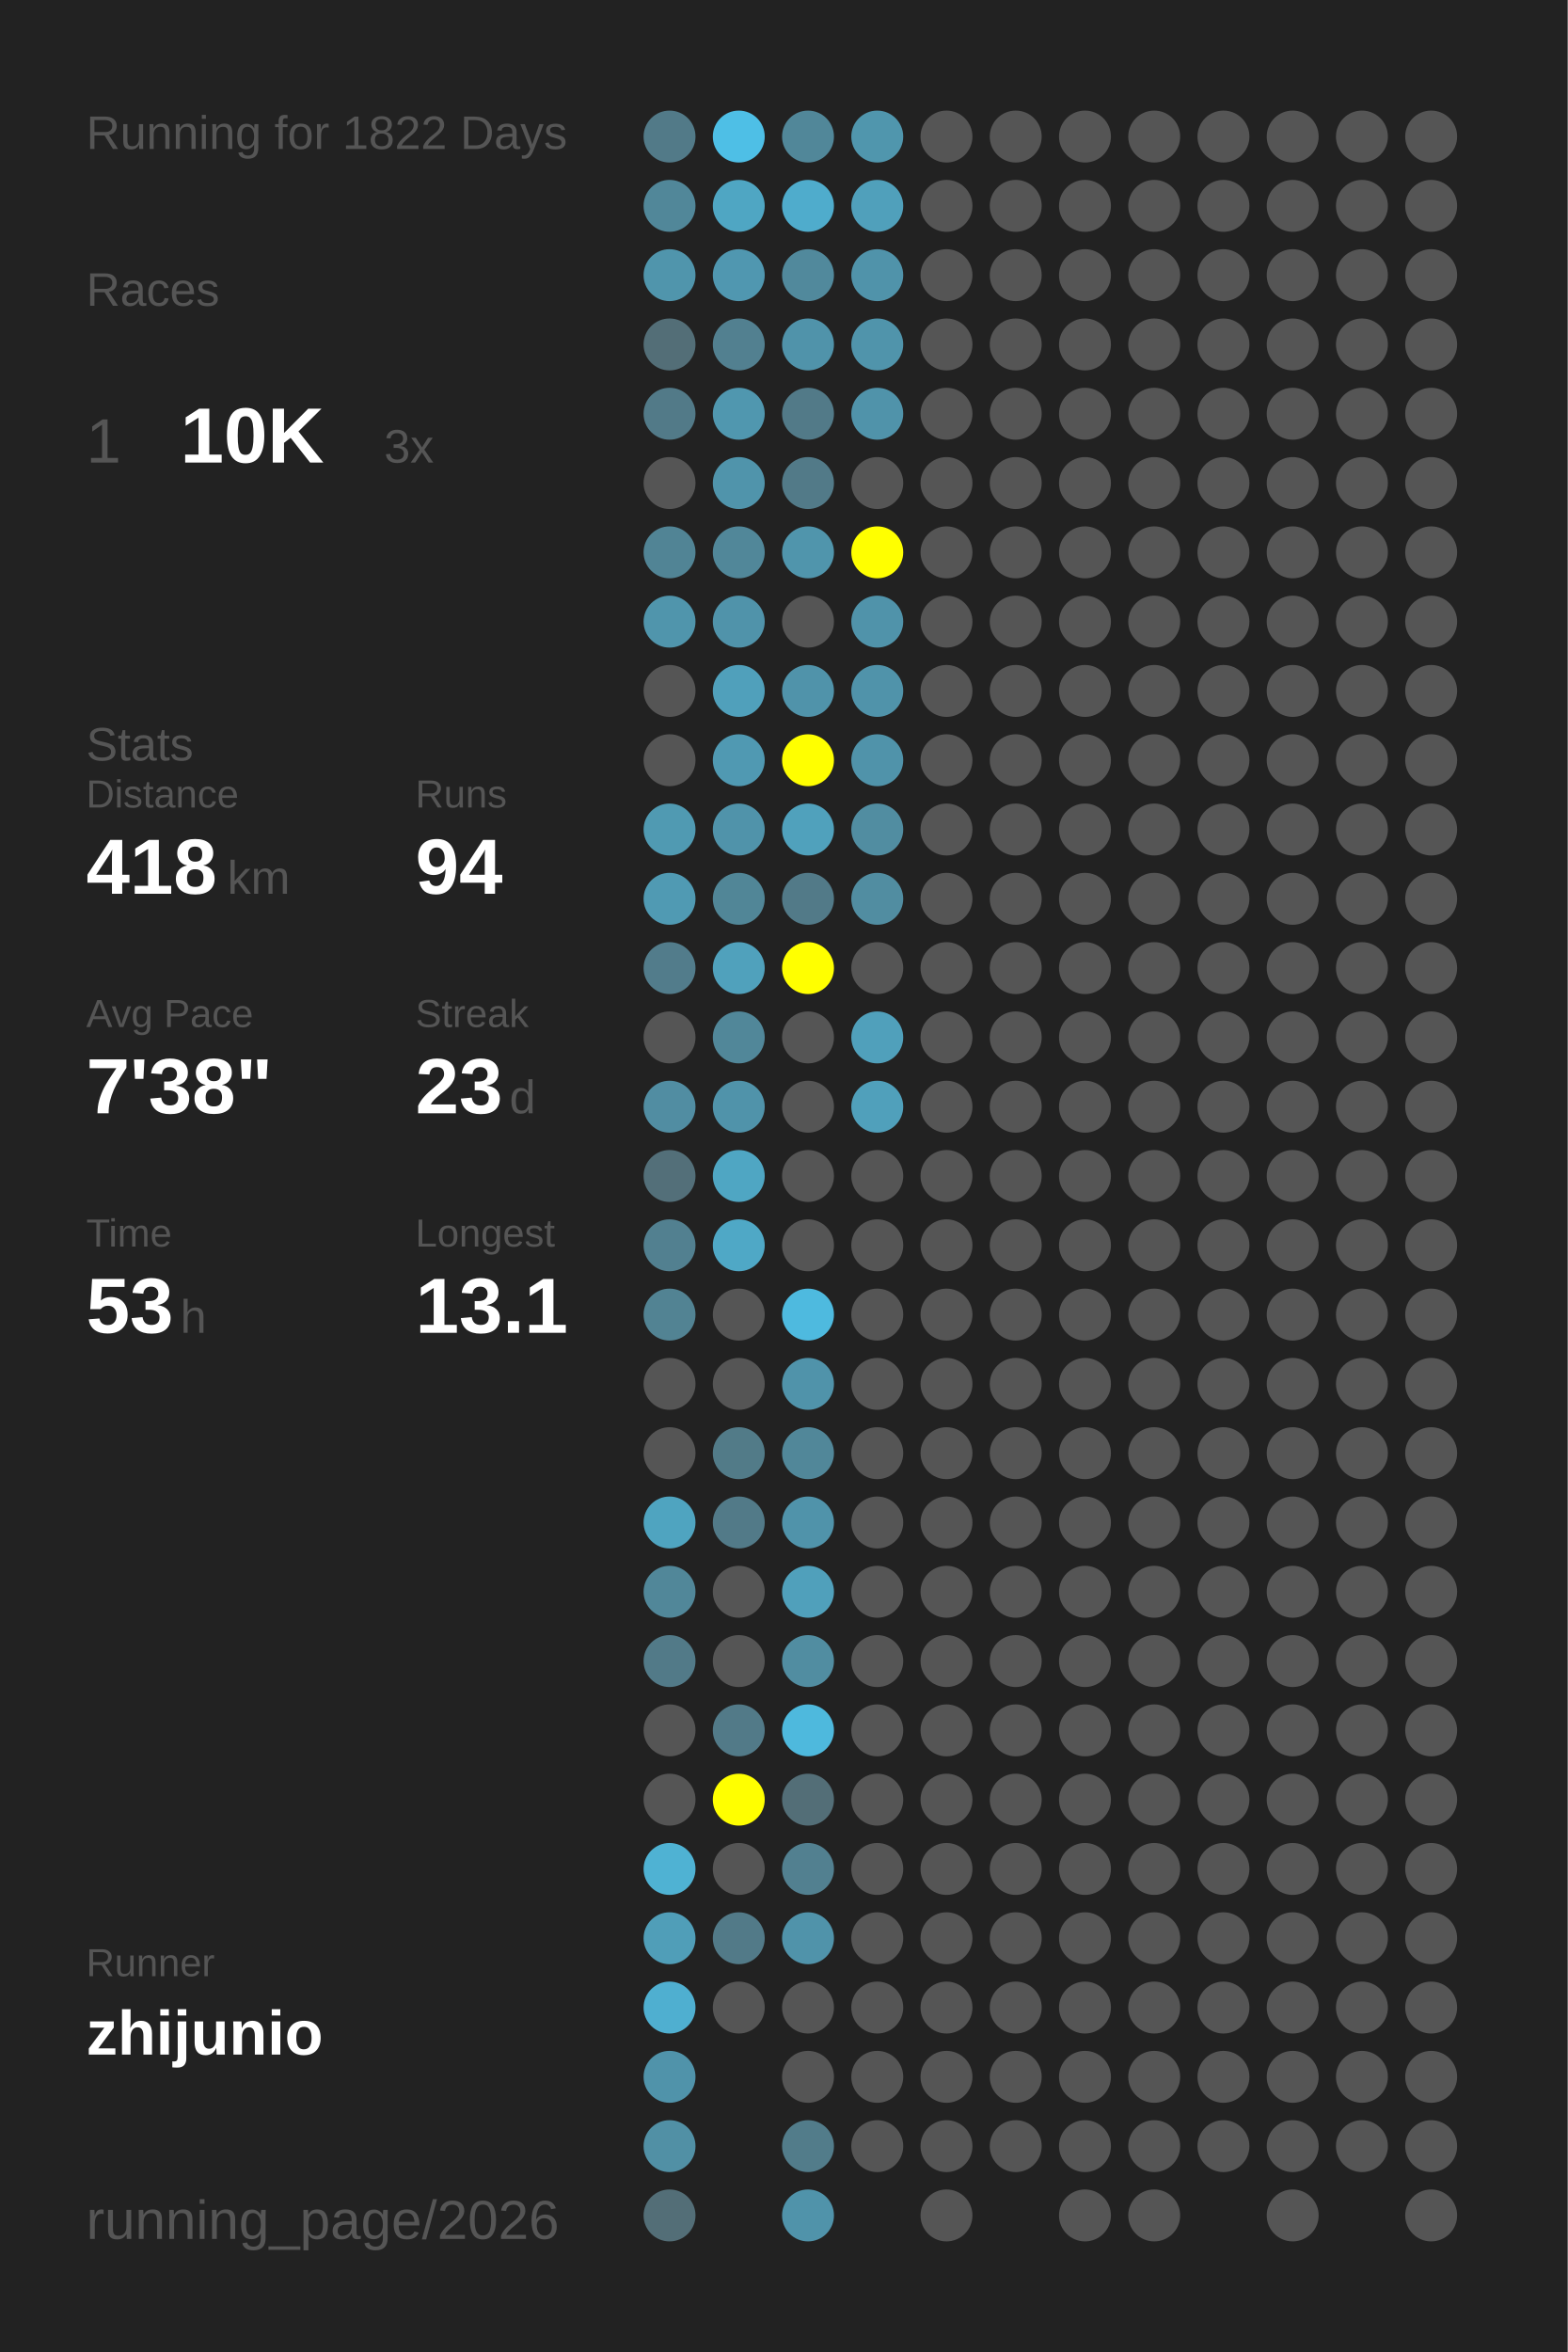
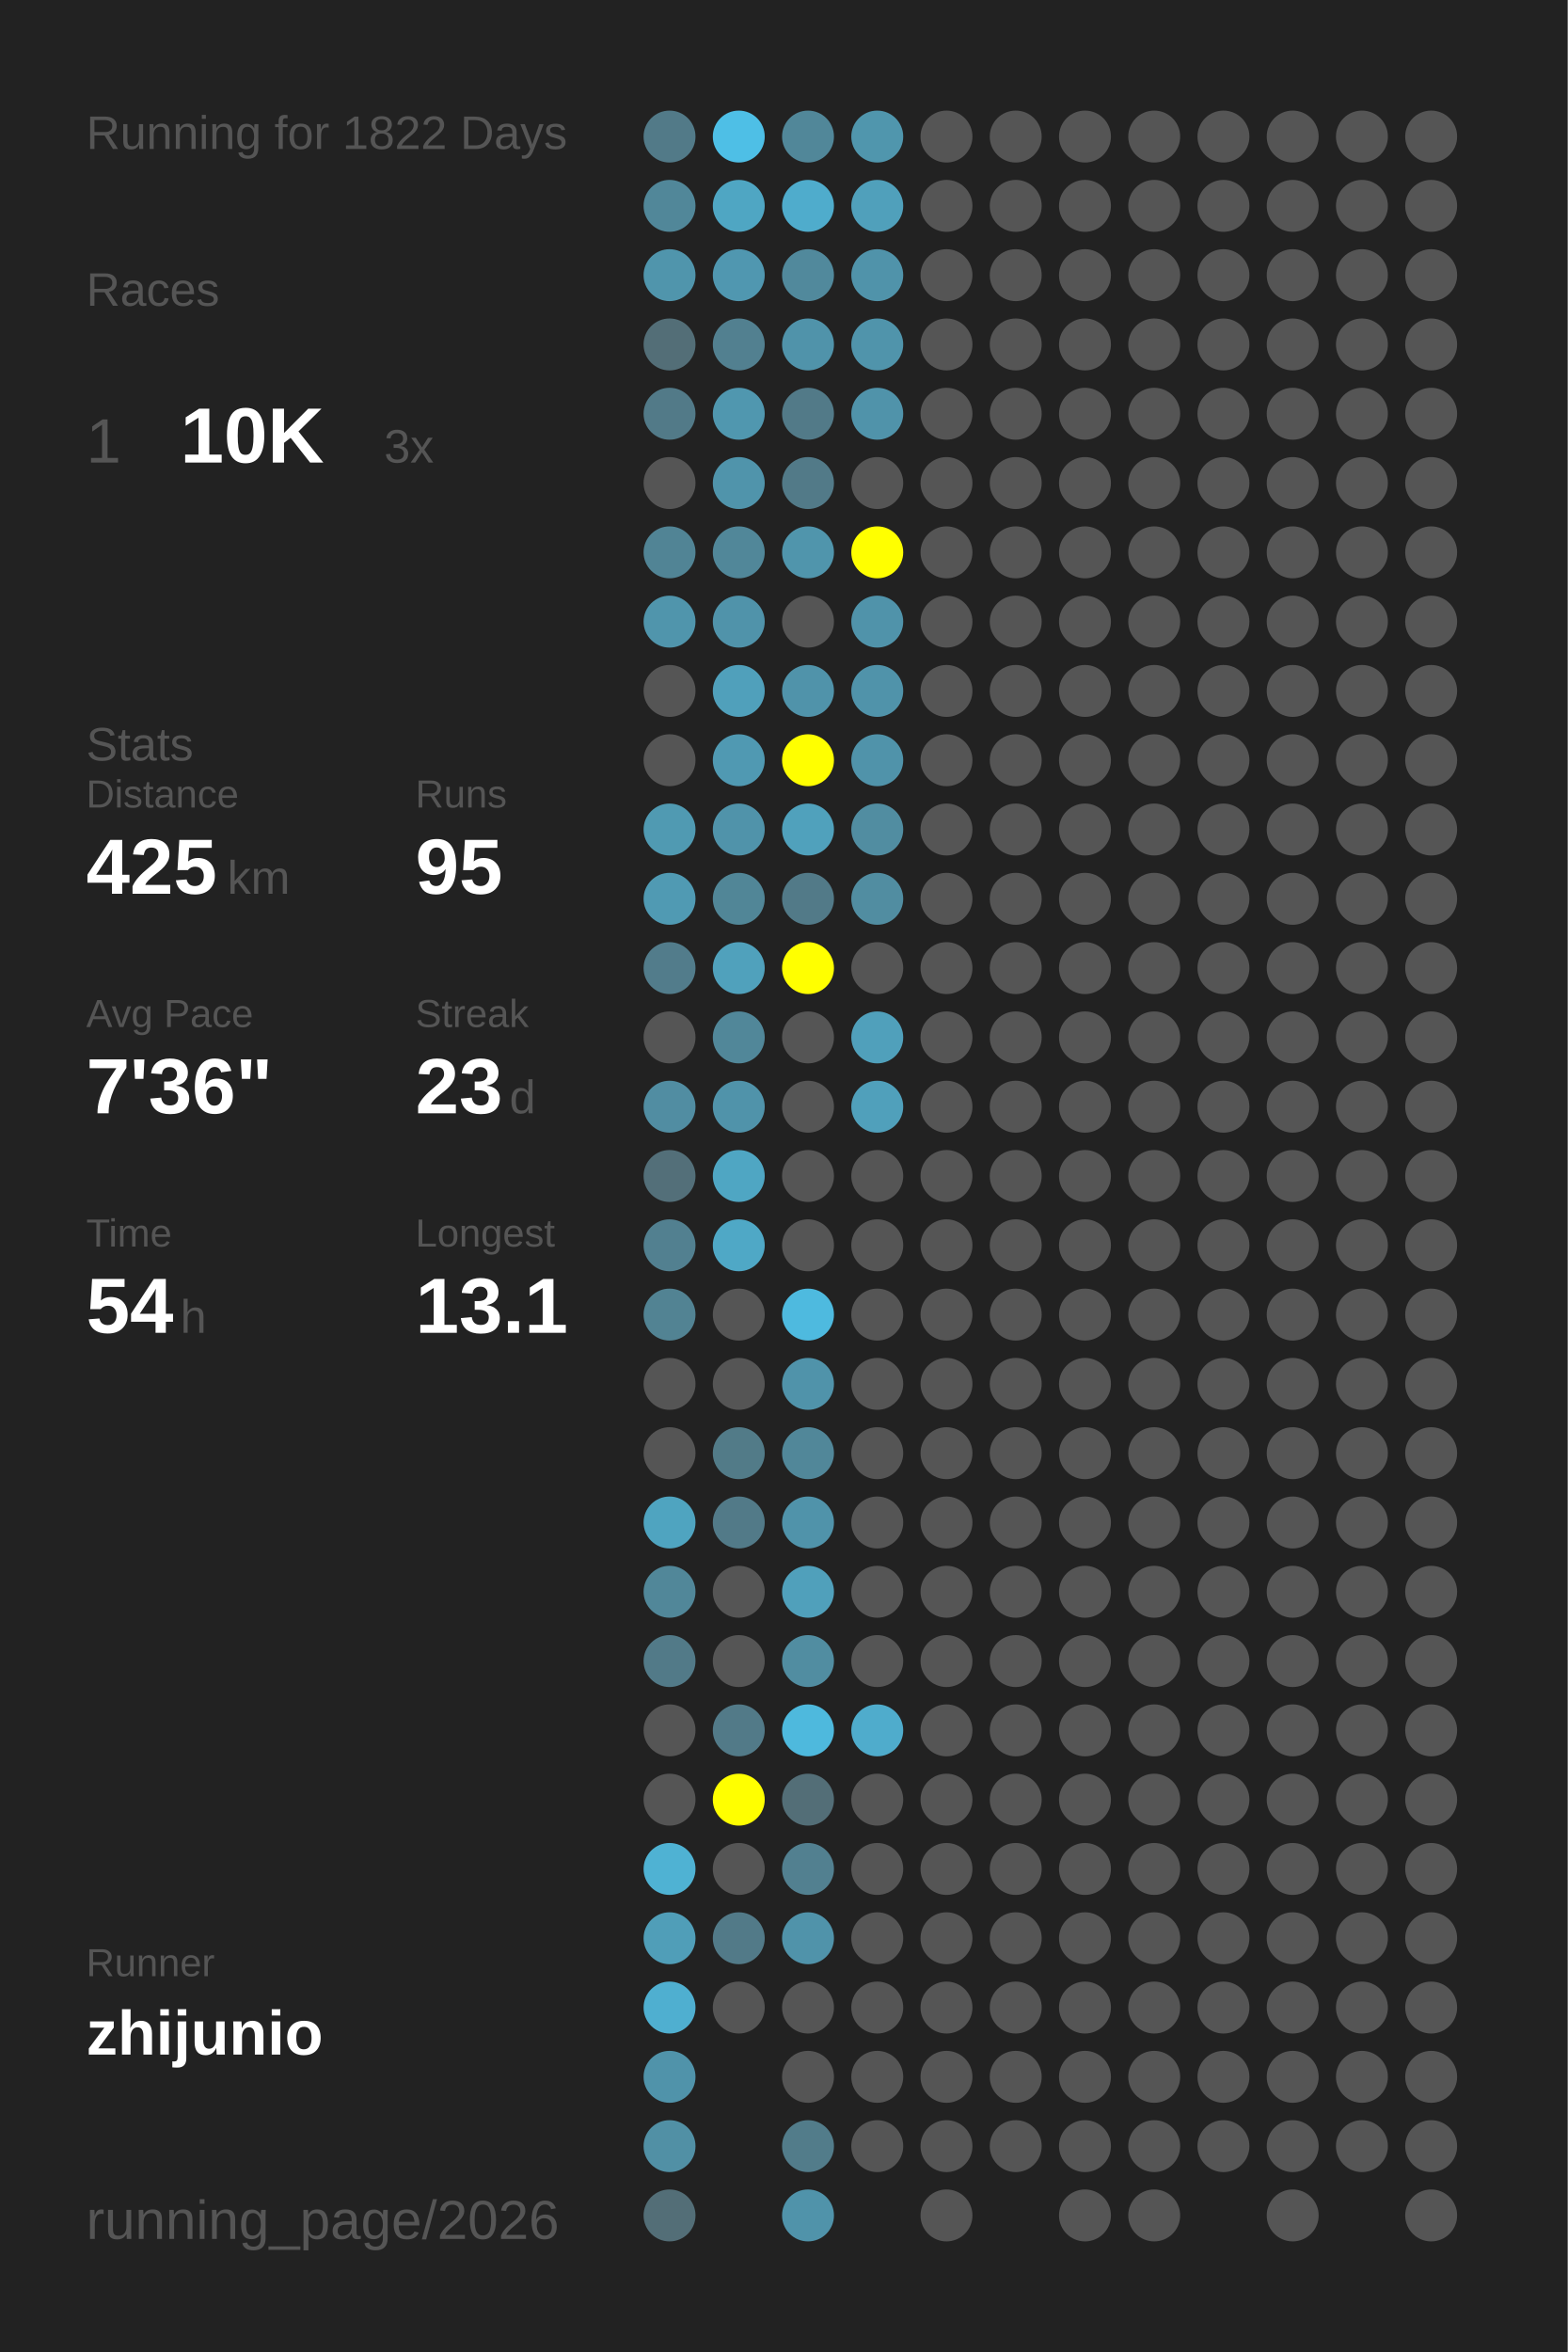
<svg xmlns="http://www.w3.org/2000/svg" baseProfile="full" height="300mm" version="1.1" viewBox="0,0,200,300" width="200mm">
  <defs />
  <rect fill="#222222" height="300" width="200" x="0" y="0" />
  <text fill="#555555" style="font-size:6px; font-family:Arial;" x="11" y="19">Running for 1822 Days</text>
  <text fill="#555555" style="font-size:6px; font-family:Arial;" x="11" y="39">Races</text>
  <text fill="#555555" style="font-size:8px; font-family:Arial;" x="11" y="59">1</text>
  <text fill="#FFFFFF" style="font-size:10px; font-family:Arial; font-weight:bold;" x="23" y="59">10K</text>
  <text fill="#555555" style="font-size:6px; font-family:Arial;" x="49" y="59">3x</text>
  <text fill="#555555" style="font-size:6px; font-family:Arial;" x="11" y="97">Stats</text>
  <text fill="#555555" style="font-size:5px; font-family:Arial;" x="11" y="103">Distance</text>
-   <text fill="#FFFFFF" style="font-size:10px; font-family:Arial; font-weight:bold;" x="11" y="114">418</text>
+   <text fill="#FFFFFF" style="font-size:10px; font-family:Arial; font-weight:bold;" x="11" y="114">425</text>
  <text fill="#555555" style="font-size:6px; font-family:Arial;" x="29" y="114">km</text>
  <text fill="#555555" style="font-size:5px; font-family:Arial;" x="53" y="103">Runs</text>
-   <text fill="#FFFFFF" style="font-size:10px; font-family:Arial; font-weight:bold;" x="53" y="114">94</text>
+   <text fill="#FFFFFF" style="font-size:10px; font-family:Arial; font-weight:bold;" x="53" y="114">95</text>
  <text fill="#555555" style="font-size:5px; font-family:Arial;" x="11" y="131">Avg Pace</text>
-   <text fill="#FFFFFF" style="font-size:10px; font-family:Arial; font-weight:bold;" x="11" y="142">7'38"</text>
+   <text fill="#FFFFFF" style="font-size:10px; font-family:Arial; font-weight:bold;" x="11" y="142">7'36"</text>
  <text fill="#555555" style="font-size:5px; font-family:Arial;" x="53" y="131">Streak</text>
  <text fill="#FFFFFF" style="font-size:10px; font-family:Arial; font-weight:bold;" x="53" y="142">23</text>
  <text fill="#555555" style="font-size:6px; font-family:Arial;" x="65" y="142">d</text>
  <text fill="#555555" style="font-size:5px; font-family:Arial;" x="11" y="159">Time</text>
-   <text fill="#FFFFFF" style="font-size:10px; font-family:Arial; font-weight:bold;" x="11" y="170">53</text>
+   <text fill="#FFFFFF" style="font-size:10px; font-family:Arial; font-weight:bold;" x="11" y="170">54</text>
  <text fill="#555555" style="font-size:6px; font-family:Arial;" x="23" y="170">h</text>
  <text fill="#555555" style="font-size:5px; font-family:Arial;" x="53" y="159">Longest</text>
  <text fill="#FFFFFF" style="font-size:10px; font-family:Arial; font-weight:bold;" x="53" y="170">13.1</text>
  <text fill="#555555" style="font-size:5px; font-family:Arial;" x="11" y="252.065">Runner</text>
  <text fill="#FFFFFF" style="font-size:8px; font-family:Arial; font-weight:bold;" x="11" y="262.065">zhijunio</text>
  <text fill="#555555" style="font-size:7px; font-family:Arial;" x="11" y="285.581">running_page/2026</text>
  <circle cx="85.417" cy="17.419" fill="#527a88" r="3.312" />
  <circle cx="85.417" cy="26.258" fill="#518799" r="3.312" />
  <circle cx="85.417" cy="35.097" fill="#5095ac" r="3.312" />
  <circle cx="85.417" cy="43.935" fill="#536e77" r="3.312" />
  <circle cx="85.417" cy="52.774" fill="#527a88" r="3.312" />
  <circle cx="85.417" cy="61.613" fill="#555555" r="3.312" />
  <circle cx="85.417" cy="70.452" fill="#518495" r="3.312" />
  <circle cx="85.417" cy="79.29" fill="#5095ac" r="3.312" />
  <circle cx="85.417" cy="88.129" fill="#555555" r="3.312" />
  <circle cx="85.417" cy="96.968" fill="#555555" r="3.312" />
  <circle cx="85.417" cy="105.806" fill="#509ab2" r="3.312" />
  <circle cx="85.417" cy="114.645" fill="#509ab3" r="3.312" />
  <circle cx="85.417" cy="123.484" fill="#527c8b" r="3.312" />
  <circle cx="85.417" cy="132.323" fill="#555555" r="3.312" />
  <circle cx="85.417" cy="141.161" fill="#518da2" r="3.312" />
  <circle cx="85.417" cy="150" fill="#536f79" r="3.312" />
  <circle cx="85.417" cy="158.839" fill="#528090" r="3.312" />
  <circle cx="85.417" cy="167.677" fill="#528393" r="3.312" />
  <circle cx="85.417" cy="176.516" fill="#555555" r="3.312" />
  <circle cx="85.417" cy="185.355" fill="#555555" r="3.312" />
  <circle cx="85.417" cy="194.194" fill="#4fa4c0" r="3.312" />
  <circle cx="85.417" cy="203.032" fill="#518799" r="3.312" />
  <circle cx="85.417" cy="211.871" fill="#527a88" r="3.312" />
  <circle cx="85.417" cy="220.71" fill="#555555" r="3.312" />
  <circle cx="85.417" cy="229.548" fill="#555555" r="3.312" />
  <circle cx="85.417" cy="238.387" fill="#4fb2d3" r="3.312" />
  <circle cx="85.417" cy="247.226" fill="#509eb8" r="3.312" />
  <circle cx="85.417" cy="256.065" fill="#4fafd0" r="3.312" />
  <circle cx="85.417" cy="264.903" fill="#5093aa" r="3.312" />
  <circle cx="85.417" cy="273.742" fill="#5190a5" r="3.312" />
  <circle cx="85.417" cy="282.581" fill="#536e77" r="3.312" />
  <circle cx="94.25" cy="17.419" fill="#4ebfe6" r="3.312" />
  <circle cx="94.25" cy="26.258" fill="#4fa6c3" r="3.312" />
  <circle cx="94.25" cy="35.097" fill="#5097b0" r="3.312" />
  <circle cx="94.25" cy="43.935" fill="#528090" r="3.312" />
  <circle cx="94.25" cy="52.774" fill="#5097af" r="3.312" />
  <circle cx="94.25" cy="61.613" fill="#5094ab" r="3.312" />
  <circle cx="94.25" cy="70.452" fill="#518799" r="3.312" />
  <circle cx="94.25" cy="79.29" fill="#5093aa" r="3.312" />
  <circle cx="94.25" cy="88.129" fill="#50a0bb" r="3.312" />
  <circle cx="94.25" cy="96.968" fill="#5099b2" r="3.312" />
  <circle cx="94.25" cy="105.806" fill="#5093aa" r="3.312" />
  <circle cx="94.25" cy="114.645" fill="#518697" r="3.312" />
  <circle cx="94.25" cy="123.484" fill="#50a1bc" r="3.312" />
  <circle cx="94.25" cy="132.323" fill="#518799" r="3.312" />
  <circle cx="94.25" cy="141.161" fill="#5093aa" r="3.312" />
  <circle cx="94.25" cy="150" fill="#4fa6c3" r="3.312" />
  <circle cx="94.25" cy="158.839" fill="#4fa8c6" r="3.312" />
  <circle cx="94.25" cy="167.677" fill="#555555" r="3.312" />
  <circle cx="94.25" cy="176.516" fill="#555555" r="3.312" />
  <circle cx="94.25" cy="185.355" fill="#527b88" r="3.312" />
  <circle cx="94.25" cy="194.194" fill="#527a88" r="3.312" />
  <circle cx="94.25" cy="203.032" fill="#555555" r="3.312" />
  <circle cx="94.25" cy="211.871" fill="#555555" r="3.312" />
  <circle cx="94.25" cy="220.71" fill="#527a88" r="3.312" />
  <circle cx="94.25" cy="229.548" fill="#FFFF00" r="3.312" />
  <circle cx="94.25" cy="238.387" fill="#555555" r="3.312" />
  <circle cx="94.25" cy="247.226" fill="#527a88" r="3.312" />
  <circle cx="94.25" cy="256.065" fill="#555555" r="3.312" />
  <circle cx="103.083" cy="17.419" fill="#518799" r="3.312" />
  <circle cx="103.083" cy="26.258" fill="#4faccc" r="3.312" />
  <circle cx="103.083" cy="35.097" fill="#51899c" r="3.312" />
  <circle cx="103.083" cy="43.935" fill="#5093aa" r="3.312" />
  <circle cx="103.083" cy="52.774" fill="#527a88" r="3.312" />
  <circle cx="103.083" cy="61.613" fill="#527a88" r="3.312" />
  <circle cx="103.083" cy="70.452" fill="#5095ac" r="3.312" />
  <circle cx="103.083" cy="79.29" fill="#555555" r="3.312" />
  <circle cx="103.083" cy="88.129" fill="#5093aa" r="3.312" />
  <circle cx="103.083" cy="96.968" fill="#FFFF00" r="3.312" />
  <circle cx="103.083" cy="105.806" fill="#50a1bc" r="3.312" />
  <circle cx="103.083" cy="114.645" fill="#527a88" r="3.312" />
  <circle cx="103.083" cy="123.484" fill="#FFFF00" r="3.312" />
  <circle cx="103.083" cy="132.323" fill="#555555" r="3.312" />
  <circle cx="103.083" cy="141.161" fill="#555555" r="3.312" />
  <circle cx="103.083" cy="150" fill="#555555" r="3.312" />
  <circle cx="103.083" cy="158.839" fill="#555555" r="3.312" />
  <circle cx="103.083" cy="167.677" fill="#4ebadf" r="3.312" />
  <circle cx="103.083" cy="176.516" fill="#5093aa" r="3.312" />
  <circle cx="103.083" cy="185.355" fill="#518799" r="3.312" />
  <circle cx="103.083" cy="194.194" fill="#5093aa" r="3.312" />
  <circle cx="103.083" cy="203.032" fill="#50a0bb" r="3.312" />
  <circle cx="103.083" cy="211.871" fill="#518da1" r="3.312" />
  <circle cx="103.083" cy="220.71" fill="#4eb9dd" r="3.312" />
  <circle cx="103.083" cy="229.548" fill="#536e77" r="3.312" />
  <circle cx="103.083" cy="238.387" fill="#528090" r="3.312" />
  <circle cx="103.083" cy="247.226" fill="#5093aa" r="3.312" />
  <circle cx="103.083" cy="256.065" fill="#555555" r="3.312" />
  <circle cx="103.083" cy="264.903" fill="#555555" r="3.312" />
  <circle cx="103.083" cy="273.742" fill="#527c8a" r="3.312" />
  <circle cx="103.083" cy="282.581" fill="#5093aa" r="3.312" />
  <circle cx="111.917" cy="17.419" fill="#5096ad" r="3.312" />
  <circle cx="111.917" cy="26.258" fill="#50a0bb" r="3.312" />
  <circle cx="111.917" cy="35.097" fill="#5093aa" r="3.312" />
  <circle cx="111.917" cy="43.935" fill="#5094ab" r="3.312" />
  <circle cx="111.917" cy="52.774" fill="#5093aa" r="3.312" />
  <circle cx="111.917" cy="61.613" fill="#555555" r="3.312" />
  <circle cx="111.917" cy="70.452" fill="#FFFF00" r="3.312" />
  <circle cx="111.917" cy="79.29" fill="#5093aa" r="3.312" />
  <circle cx="111.917" cy="88.129" fill="#5093aa" r="3.312" />
  <circle cx="111.917" cy="96.968" fill="#5093aa" r="3.312" />
  <circle cx="111.917" cy="105.806" fill="#518da1" r="3.312" />
  <circle cx="111.917" cy="114.645" fill="#518da1" r="3.312" />
  <circle cx="111.917" cy="123.484" fill="#555555" r="3.312" />
  <circle cx="111.917" cy="132.323" fill="#50a0bb" r="3.312" />
  <circle cx="111.917" cy="141.161" fill="#50a0bb" r="3.312" />
  <circle cx="111.917" cy="150" fill="#555555" r="3.312" />
  <circle cx="111.917" cy="158.839" fill="#555555" r="3.312" />
  <circle cx="111.917" cy="167.677" fill="#555555" r="3.312" />
  <circle cx="111.917" cy="176.516" fill="#555555" r="3.312" />
  <circle cx="111.917" cy="185.355" fill="#555555" r="3.312" />
  <circle cx="111.917" cy="194.194" fill="#555555" r="3.312" />
  <circle cx="111.917" cy="203.032" fill="#555555" r="3.312" />
  <circle cx="111.917" cy="211.871" fill="#555555" r="3.312" />
-   <circle cx="111.917" cy="220.71" fill="#555555" r="3.312" />
+   <circle cx="111.917" cy="220.71" fill="#4faccc" r="3.312" />
  <circle cx="111.917" cy="229.548" fill="#555555" r="3.312" />
  <circle cx="111.917" cy="238.387" fill="#555555" r="3.312" />
  <circle cx="111.917" cy="247.226" fill="#555555" r="3.312" />
  <circle cx="111.917" cy="256.065" fill="#555555" r="3.312" />
  <circle cx="111.917" cy="264.903" fill="#555555" r="3.312" />
  <circle cx="111.917" cy="273.742" fill="#555555" r="3.312" />
  <circle cx="120.75" cy="17.419" fill="#555555" r="3.312" />
  <circle cx="120.75" cy="26.258" fill="#555555" r="3.312" />
  <circle cx="120.75" cy="35.097" fill="#555555" r="3.312" />
  <circle cx="120.75" cy="43.935" fill="#555555" r="3.312" />
  <circle cx="120.75" cy="52.774" fill="#555555" r="3.312" />
  <circle cx="120.75" cy="61.613" fill="#555555" r="3.312" />
  <circle cx="120.75" cy="70.452" fill="#555555" r="3.312" />
  <circle cx="120.75" cy="79.29" fill="#555555" r="3.312" />
  <circle cx="120.75" cy="88.129" fill="#555555" r="3.312" />
  <circle cx="120.75" cy="96.968" fill="#555555" r="3.312" />
  <circle cx="120.75" cy="105.806" fill="#555555" r="3.312" />
  <circle cx="120.75" cy="114.645" fill="#555555" r="3.312" />
  <circle cx="120.75" cy="123.484" fill="#555555" r="3.312" />
  <circle cx="120.75" cy="132.323" fill="#555555" r="3.312" />
  <circle cx="120.75" cy="141.161" fill="#555555" r="3.312" />
  <circle cx="120.75" cy="150" fill="#555555" r="3.312" />
  <circle cx="120.75" cy="158.839" fill="#555555" r="3.312" />
  <circle cx="120.75" cy="167.677" fill="#555555" r="3.312" />
  <circle cx="120.75" cy="176.516" fill="#555555" r="3.312" />
  <circle cx="120.75" cy="185.355" fill="#555555" r="3.312" />
  <circle cx="120.75" cy="194.194" fill="#555555" r="3.312" />
  <circle cx="120.75" cy="203.032" fill="#555555" r="3.312" />
  <circle cx="120.75" cy="211.871" fill="#555555" r="3.312" />
  <circle cx="120.75" cy="220.71" fill="#555555" r="3.312" />
  <circle cx="120.75" cy="229.548" fill="#555555" r="3.312" />
  <circle cx="120.75" cy="238.387" fill="#555555" r="3.312" />
  <circle cx="120.75" cy="247.226" fill="#555555" r="3.312" />
  <circle cx="120.75" cy="256.065" fill="#555555" r="3.312" />
  <circle cx="120.75" cy="264.903" fill="#555555" r="3.312" />
  <circle cx="120.75" cy="273.742" fill="#555555" r="3.312" />
  <circle cx="120.75" cy="282.581" fill="#555555" r="3.312" />
  <circle cx="129.583" cy="17.419" fill="#555555" r="3.312" />
  <circle cx="129.583" cy="26.258" fill="#555555" r="3.312" />
  <circle cx="129.583" cy="35.097" fill="#555555" r="3.312" />
  <circle cx="129.583" cy="43.935" fill="#555555" r="3.312" />
  <circle cx="129.583" cy="52.774" fill="#555555" r="3.312" />
  <circle cx="129.583" cy="61.613" fill="#555555" r="3.312" />
  <circle cx="129.583" cy="70.452" fill="#555555" r="3.312" />
  <circle cx="129.583" cy="79.29" fill="#555555" r="3.312" />
  <circle cx="129.583" cy="88.129" fill="#555555" r="3.312" />
  <circle cx="129.583" cy="96.968" fill="#555555" r="3.312" />
  <circle cx="129.583" cy="105.806" fill="#555555" r="3.312" />
  <circle cx="129.583" cy="114.645" fill="#555555" r="3.312" />
  <circle cx="129.583" cy="123.484" fill="#555555" r="3.312" />
  <circle cx="129.583" cy="132.323" fill="#555555" r="3.312" />
  <circle cx="129.583" cy="141.161" fill="#555555" r="3.312" />
  <circle cx="129.583" cy="150" fill="#555555" r="3.312" />
  <circle cx="129.583" cy="158.839" fill="#555555" r="3.312" />
  <circle cx="129.583" cy="167.677" fill="#555555" r="3.312" />
  <circle cx="129.583" cy="176.516" fill="#555555" r="3.312" />
  <circle cx="129.583" cy="185.355" fill="#555555" r="3.312" />
  <circle cx="129.583" cy="194.194" fill="#555555" r="3.312" />
  <circle cx="129.583" cy="203.032" fill="#555555" r="3.312" />
  <circle cx="129.583" cy="211.871" fill="#555555" r="3.312" />
  <circle cx="129.583" cy="220.71" fill="#555555" r="3.312" />
  <circle cx="129.583" cy="229.548" fill="#555555" r="3.312" />
  <circle cx="129.583" cy="238.387" fill="#555555" r="3.312" />
  <circle cx="129.583" cy="247.226" fill="#555555" r="3.312" />
  <circle cx="129.583" cy="256.065" fill="#555555" r="3.312" />
  <circle cx="129.583" cy="264.903" fill="#555555" r="3.312" />
  <circle cx="129.583" cy="273.742" fill="#555555" r="3.312" />
  <circle cx="138.417" cy="17.419" fill="#555555" r="3.312" />
  <circle cx="138.417" cy="26.258" fill="#555555" r="3.312" />
  <circle cx="138.417" cy="35.097" fill="#555555" r="3.312" />
  <circle cx="138.417" cy="43.935" fill="#555555" r="3.312" />
  <circle cx="138.417" cy="52.774" fill="#555555" r="3.312" />
  <circle cx="138.417" cy="61.613" fill="#555555" r="3.312" />
  <circle cx="138.417" cy="70.452" fill="#555555" r="3.312" />
  <circle cx="138.417" cy="79.29" fill="#555555" r="3.312" />
  <circle cx="138.417" cy="88.129" fill="#555555" r="3.312" />
  <circle cx="138.417" cy="96.968" fill="#555555" r="3.312" />
  <circle cx="138.417" cy="105.806" fill="#555555" r="3.312" />
  <circle cx="138.417" cy="114.645" fill="#555555" r="3.312" />
  <circle cx="138.417" cy="123.484" fill="#555555" r="3.312" />
  <circle cx="138.417" cy="132.323" fill="#555555" r="3.312" />
  <circle cx="138.417" cy="141.161" fill="#555555" r="3.312" />
  <circle cx="138.417" cy="150" fill="#555555" r="3.312" />
  <circle cx="138.417" cy="158.839" fill="#555555" r="3.312" />
  <circle cx="138.417" cy="167.677" fill="#555555" r="3.312" />
  <circle cx="138.417" cy="176.516" fill="#555555" r="3.312" />
  <circle cx="138.417" cy="185.355" fill="#555555" r="3.312" />
  <circle cx="138.417" cy="194.194" fill="#555555" r="3.312" />
  <circle cx="138.417" cy="203.032" fill="#555555" r="3.312" />
  <circle cx="138.417" cy="211.871" fill="#555555" r="3.312" />
  <circle cx="138.417" cy="220.71" fill="#555555" r="3.312" />
  <circle cx="138.417" cy="229.548" fill="#555555" r="3.312" />
  <circle cx="138.417" cy="238.387" fill="#555555" r="3.312" />
  <circle cx="138.417" cy="247.226" fill="#555555" r="3.312" />
  <circle cx="138.417" cy="256.065" fill="#555555" r="3.312" />
  <circle cx="138.417" cy="264.903" fill="#555555" r="3.312" />
  <circle cx="138.417" cy="273.742" fill="#555555" r="3.312" />
  <circle cx="138.417" cy="282.581" fill="#555555" r="3.312" />
  <circle cx="147.25" cy="17.419" fill="#555555" r="3.312" />
  <circle cx="147.25" cy="26.258" fill="#555555" r="3.312" />
  <circle cx="147.25" cy="35.097" fill="#555555" r="3.312" />
  <circle cx="147.25" cy="43.935" fill="#555555" r="3.312" />
  <circle cx="147.25" cy="52.774" fill="#555555" r="3.312" />
  <circle cx="147.25" cy="61.613" fill="#555555" r="3.312" />
  <circle cx="147.25" cy="70.452" fill="#555555" r="3.312" />
  <circle cx="147.25" cy="79.29" fill="#555555" r="3.312" />
  <circle cx="147.25" cy="88.129" fill="#555555" r="3.312" />
  <circle cx="147.25" cy="96.968" fill="#555555" r="3.312" />
  <circle cx="147.25" cy="105.806" fill="#555555" r="3.312" />
  <circle cx="147.25" cy="114.645" fill="#555555" r="3.312" />
  <circle cx="147.25" cy="123.484" fill="#555555" r="3.312" />
  <circle cx="147.25" cy="132.323" fill="#555555" r="3.312" />
  <circle cx="147.25" cy="141.161" fill="#555555" r="3.312" />
  <circle cx="147.25" cy="150" fill="#555555" r="3.312" />
  <circle cx="147.25" cy="158.839" fill="#555555" r="3.312" />
  <circle cx="147.25" cy="167.677" fill="#555555" r="3.312" />
  <circle cx="147.25" cy="176.516" fill="#555555" r="3.312" />
  <circle cx="147.25" cy="185.355" fill="#555555" r="3.312" />
  <circle cx="147.25" cy="194.194" fill="#555555" r="3.312" />
  <circle cx="147.25" cy="203.032" fill="#555555" r="3.312" />
  <circle cx="147.25" cy="211.871" fill="#555555" r="3.312" />
  <circle cx="147.25" cy="220.71" fill="#555555" r="3.312" />
  <circle cx="147.25" cy="229.548" fill="#555555" r="3.312" />
  <circle cx="147.25" cy="238.387" fill="#555555" r="3.312" />
  <circle cx="147.25" cy="247.226" fill="#555555" r="3.312" />
  <circle cx="147.25" cy="256.065" fill="#555555" r="3.312" />
  <circle cx="147.25" cy="264.903" fill="#555555" r="3.312" />
  <circle cx="147.25" cy="273.742" fill="#555555" r="3.312" />
  <circle cx="147.25" cy="282.581" fill="#555555" r="3.312" />
  <circle cx="156.083" cy="17.419" fill="#555555" r="3.312" />
  <circle cx="156.083" cy="26.258" fill="#555555" r="3.312" />
  <circle cx="156.083" cy="35.097" fill="#555555" r="3.312" />
  <circle cx="156.083" cy="43.935" fill="#555555" r="3.312" />
  <circle cx="156.083" cy="52.774" fill="#555555" r="3.312" />
  <circle cx="156.083" cy="61.613" fill="#555555" r="3.312" />
  <circle cx="156.083" cy="70.452" fill="#555555" r="3.312" />
  <circle cx="156.083" cy="79.29" fill="#555555" r="3.312" />
  <circle cx="156.083" cy="88.129" fill="#555555" r="3.312" />
  <circle cx="156.083" cy="96.968" fill="#555555" r="3.312" />
  <circle cx="156.083" cy="105.806" fill="#555555" r="3.312" />
  <circle cx="156.083" cy="114.645" fill="#555555" r="3.312" />
  <circle cx="156.083" cy="123.484" fill="#555555" r="3.312" />
  <circle cx="156.083" cy="132.323" fill="#555555" r="3.312" />
  <circle cx="156.083" cy="141.161" fill="#555555" r="3.312" />
  <circle cx="156.083" cy="150" fill="#555555" r="3.312" />
  <circle cx="156.083" cy="158.839" fill="#555555" r="3.312" />
  <circle cx="156.083" cy="167.677" fill="#555555" r="3.312" />
  <circle cx="156.083" cy="176.516" fill="#555555" r="3.312" />
  <circle cx="156.083" cy="185.355" fill="#555555" r="3.312" />
  <circle cx="156.083" cy="194.194" fill="#555555" r="3.312" />
  <circle cx="156.083" cy="203.032" fill="#555555" r="3.312" />
  <circle cx="156.083" cy="211.871" fill="#555555" r="3.312" />
  <circle cx="156.083" cy="220.71" fill="#555555" r="3.312" />
  <circle cx="156.083" cy="229.548" fill="#555555" r="3.312" />
  <circle cx="156.083" cy="238.387" fill="#555555" r="3.312" />
  <circle cx="156.083" cy="247.226" fill="#555555" r="3.312" />
  <circle cx="156.083" cy="256.065" fill="#555555" r="3.312" />
  <circle cx="156.083" cy="264.903" fill="#555555" r="3.312" />
  <circle cx="156.083" cy="273.742" fill="#555555" r="3.312" />
  <circle cx="164.917" cy="17.419" fill="#555555" r="3.312" />
  <circle cx="164.917" cy="26.258" fill="#555555" r="3.312" />
  <circle cx="164.917" cy="35.097" fill="#555555" r="3.312" />
  <circle cx="164.917" cy="43.935" fill="#555555" r="3.312" />
  <circle cx="164.917" cy="52.774" fill="#555555" r="3.312" />
  <circle cx="164.917" cy="61.613" fill="#555555" r="3.312" />
  <circle cx="164.917" cy="70.452" fill="#555555" r="3.312" />
  <circle cx="164.917" cy="79.29" fill="#555555" r="3.312" />
  <circle cx="164.917" cy="88.129" fill="#555555" r="3.312" />
  <circle cx="164.917" cy="96.968" fill="#555555" r="3.312" />
  <circle cx="164.917" cy="105.806" fill="#555555" r="3.312" />
  <circle cx="164.917" cy="114.645" fill="#555555" r="3.312" />
  <circle cx="164.917" cy="123.484" fill="#555555" r="3.312" />
  <circle cx="164.917" cy="132.323" fill="#555555" r="3.312" />
  <circle cx="164.917" cy="141.161" fill="#555555" r="3.312" />
  <circle cx="164.917" cy="150" fill="#555555" r="3.312" />
  <circle cx="164.917" cy="158.839" fill="#555555" r="3.312" />
  <circle cx="164.917" cy="167.677" fill="#555555" r="3.312" />
  <circle cx="164.917" cy="176.516" fill="#555555" r="3.312" />
  <circle cx="164.917" cy="185.355" fill="#555555" r="3.312" />
  <circle cx="164.917" cy="194.194" fill="#555555" r="3.312" />
  <circle cx="164.917" cy="203.032" fill="#555555" r="3.312" />
  <circle cx="164.917" cy="211.871" fill="#555555" r="3.312" />
  <circle cx="164.917" cy="220.71" fill="#555555" r="3.312" />
  <circle cx="164.917" cy="229.548" fill="#555555" r="3.312" />
  <circle cx="164.917" cy="238.387" fill="#555555" r="3.312" />
  <circle cx="164.917" cy="247.226" fill="#555555" r="3.312" />
  <circle cx="164.917" cy="256.065" fill="#555555" r="3.312" />
  <circle cx="164.917" cy="264.903" fill="#555555" r="3.312" />
  <circle cx="164.917" cy="273.742" fill="#555555" r="3.312" />
  <circle cx="164.917" cy="282.581" fill="#555555" r="3.312" />
  <circle cx="173.75" cy="17.419" fill="#555555" r="3.312" />
  <circle cx="173.75" cy="26.258" fill="#555555" r="3.312" />
  <circle cx="173.75" cy="35.097" fill="#555555" r="3.312" />
  <circle cx="173.75" cy="43.935" fill="#555555" r="3.312" />
  <circle cx="173.75" cy="52.774" fill="#555555" r="3.312" />
  <circle cx="173.75" cy="61.613" fill="#555555" r="3.312" />
  <circle cx="173.75" cy="70.452" fill="#555555" r="3.312" />
  <circle cx="173.75" cy="79.29" fill="#555555" r="3.312" />
  <circle cx="173.75" cy="88.129" fill="#555555" r="3.312" />
  <circle cx="173.75" cy="96.968" fill="#555555" r="3.312" />
  <circle cx="173.75" cy="105.806" fill="#555555" r="3.312" />
  <circle cx="173.75" cy="114.645" fill="#555555" r="3.312" />
  <circle cx="173.75" cy="123.484" fill="#555555" r="3.312" />
  <circle cx="173.75" cy="132.323" fill="#555555" r="3.312" />
  <circle cx="173.75" cy="141.161" fill="#555555" r="3.312" />
  <circle cx="173.75" cy="150" fill="#555555" r="3.312" />
  <circle cx="173.75" cy="158.839" fill="#555555" r="3.312" />
  <circle cx="173.75" cy="167.677" fill="#555555" r="3.312" />
  <circle cx="173.75" cy="176.516" fill="#555555" r="3.312" />
  <circle cx="173.75" cy="185.355" fill="#555555" r="3.312" />
  <circle cx="173.75" cy="194.194" fill="#555555" r="3.312" />
  <circle cx="173.75" cy="203.032" fill="#555555" r="3.312" />
  <circle cx="173.75" cy="211.871" fill="#555555" r="3.312" />
  <circle cx="173.75" cy="220.71" fill="#555555" r="3.312" />
  <circle cx="173.75" cy="229.548" fill="#555555" r="3.312" />
  <circle cx="173.75" cy="238.387" fill="#555555" r="3.312" />
  <circle cx="173.75" cy="247.226" fill="#555555" r="3.312" />
  <circle cx="173.75" cy="256.065" fill="#555555" r="3.312" />
  <circle cx="173.75" cy="264.903" fill="#555555" r="3.312" />
  <circle cx="173.75" cy="273.742" fill="#555555" r="3.312" />
  <circle cx="182.583" cy="17.419" fill="#555555" r="3.312" />
  <circle cx="182.583" cy="26.258" fill="#555555" r="3.312" />
  <circle cx="182.583" cy="35.097" fill="#555555" r="3.312" />
  <circle cx="182.583" cy="43.935" fill="#555555" r="3.312" />
  <circle cx="182.583" cy="52.774" fill="#555555" r="3.312" />
  <circle cx="182.583" cy="61.613" fill="#555555" r="3.312" />
  <circle cx="182.583" cy="70.452" fill="#555555" r="3.312" />
  <circle cx="182.583" cy="79.29" fill="#555555" r="3.312" />
  <circle cx="182.583" cy="88.129" fill="#555555" r="3.312" />
  <circle cx="182.583" cy="96.968" fill="#555555" r="3.312" />
  <circle cx="182.583" cy="105.806" fill="#555555" r="3.312" />
  <circle cx="182.583" cy="114.645" fill="#555555" r="3.312" />
  <circle cx="182.583" cy="123.484" fill="#555555" r="3.312" />
  <circle cx="182.583" cy="132.323" fill="#555555" r="3.312" />
  <circle cx="182.583" cy="141.161" fill="#555555" r="3.312" />
  <circle cx="182.583" cy="150" fill="#555555" r="3.312" />
  <circle cx="182.583" cy="158.839" fill="#555555" r="3.312" />
  <circle cx="182.583" cy="167.677" fill="#555555" r="3.312" />
  <circle cx="182.583" cy="176.516" fill="#555555" r="3.312" />
  <circle cx="182.583" cy="185.355" fill="#555555" r="3.312" />
  <circle cx="182.583" cy="194.194" fill="#555555" r="3.312" />
  <circle cx="182.583" cy="203.032" fill="#555555" r="3.312" />
  <circle cx="182.583" cy="211.871" fill="#555555" r="3.312" />
  <circle cx="182.583" cy="220.71" fill="#555555" r="3.312" />
  <circle cx="182.583" cy="229.548" fill="#555555" r="3.312" />
  <circle cx="182.583" cy="238.387" fill="#555555" r="3.312" />
  <circle cx="182.583" cy="247.226" fill="#555555" r="3.312" />
  <circle cx="182.583" cy="256.065" fill="#555555" r="3.312" />
  <circle cx="182.583" cy="264.903" fill="#555555" r="3.312" />
  <circle cx="182.583" cy="273.742" fill="#555555" r="3.312" />
  <circle cx="182.583" cy="282.581" fill="#555555" r="3.312" />
</svg>
